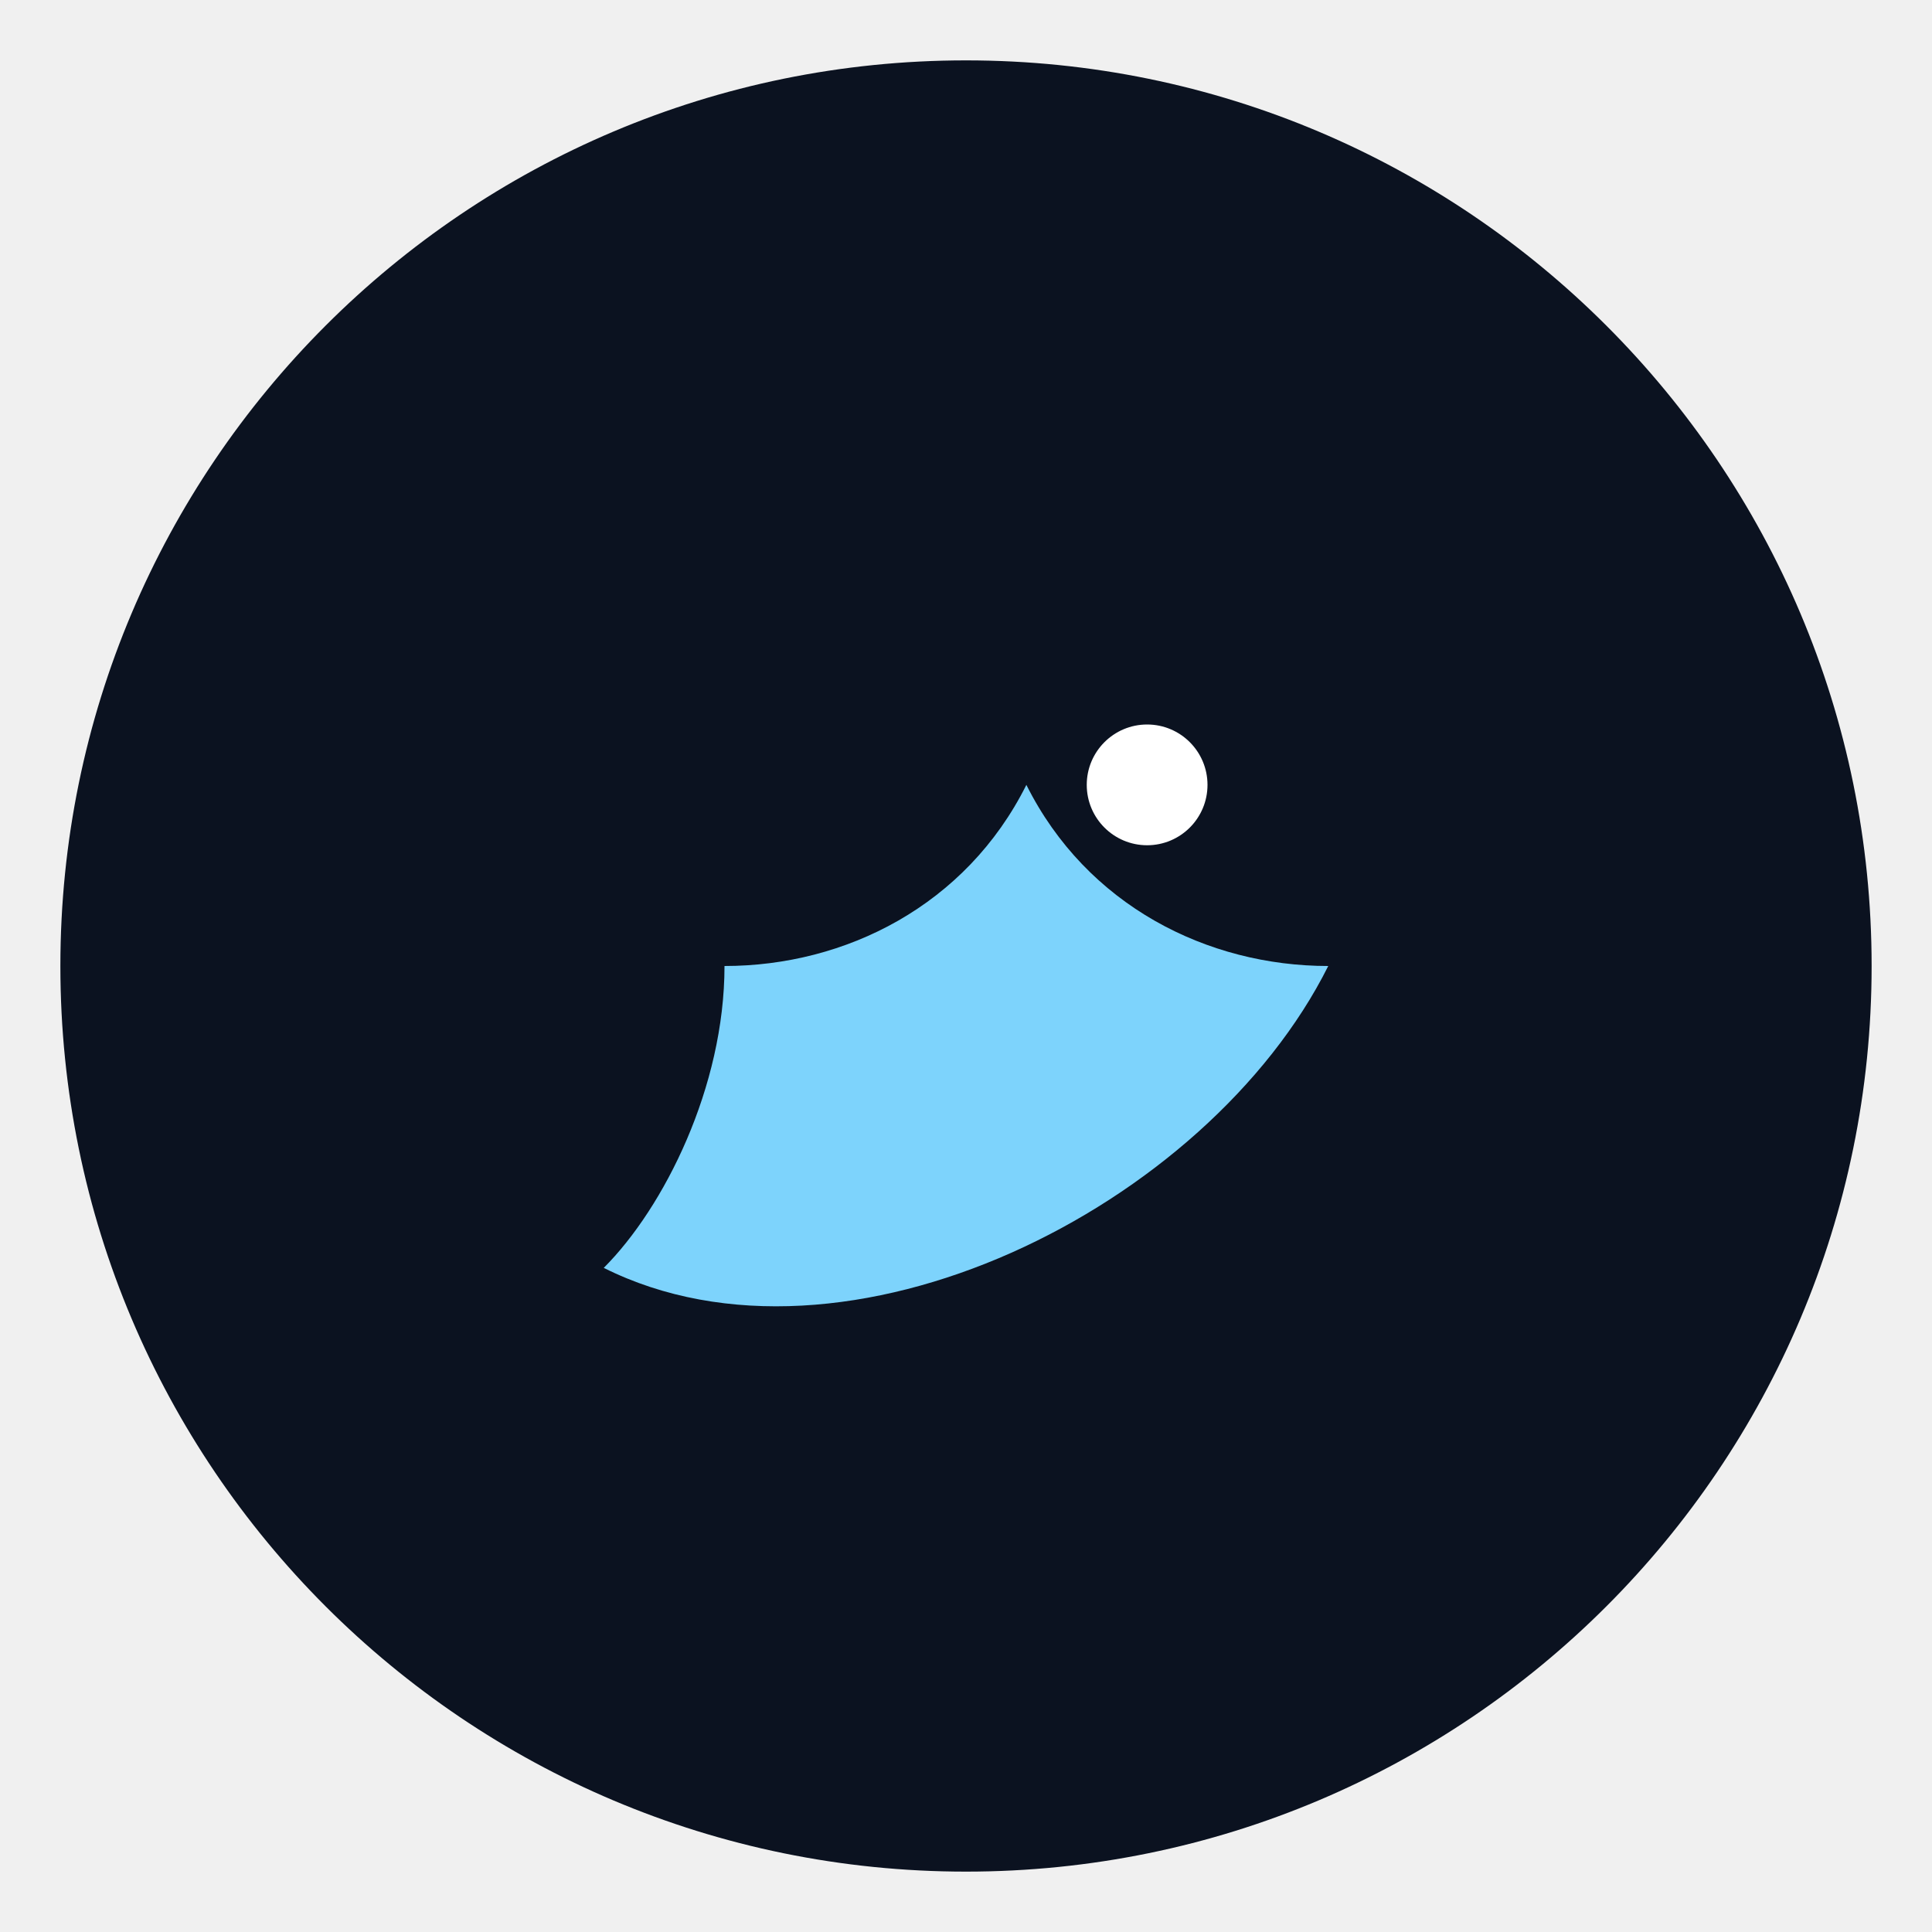
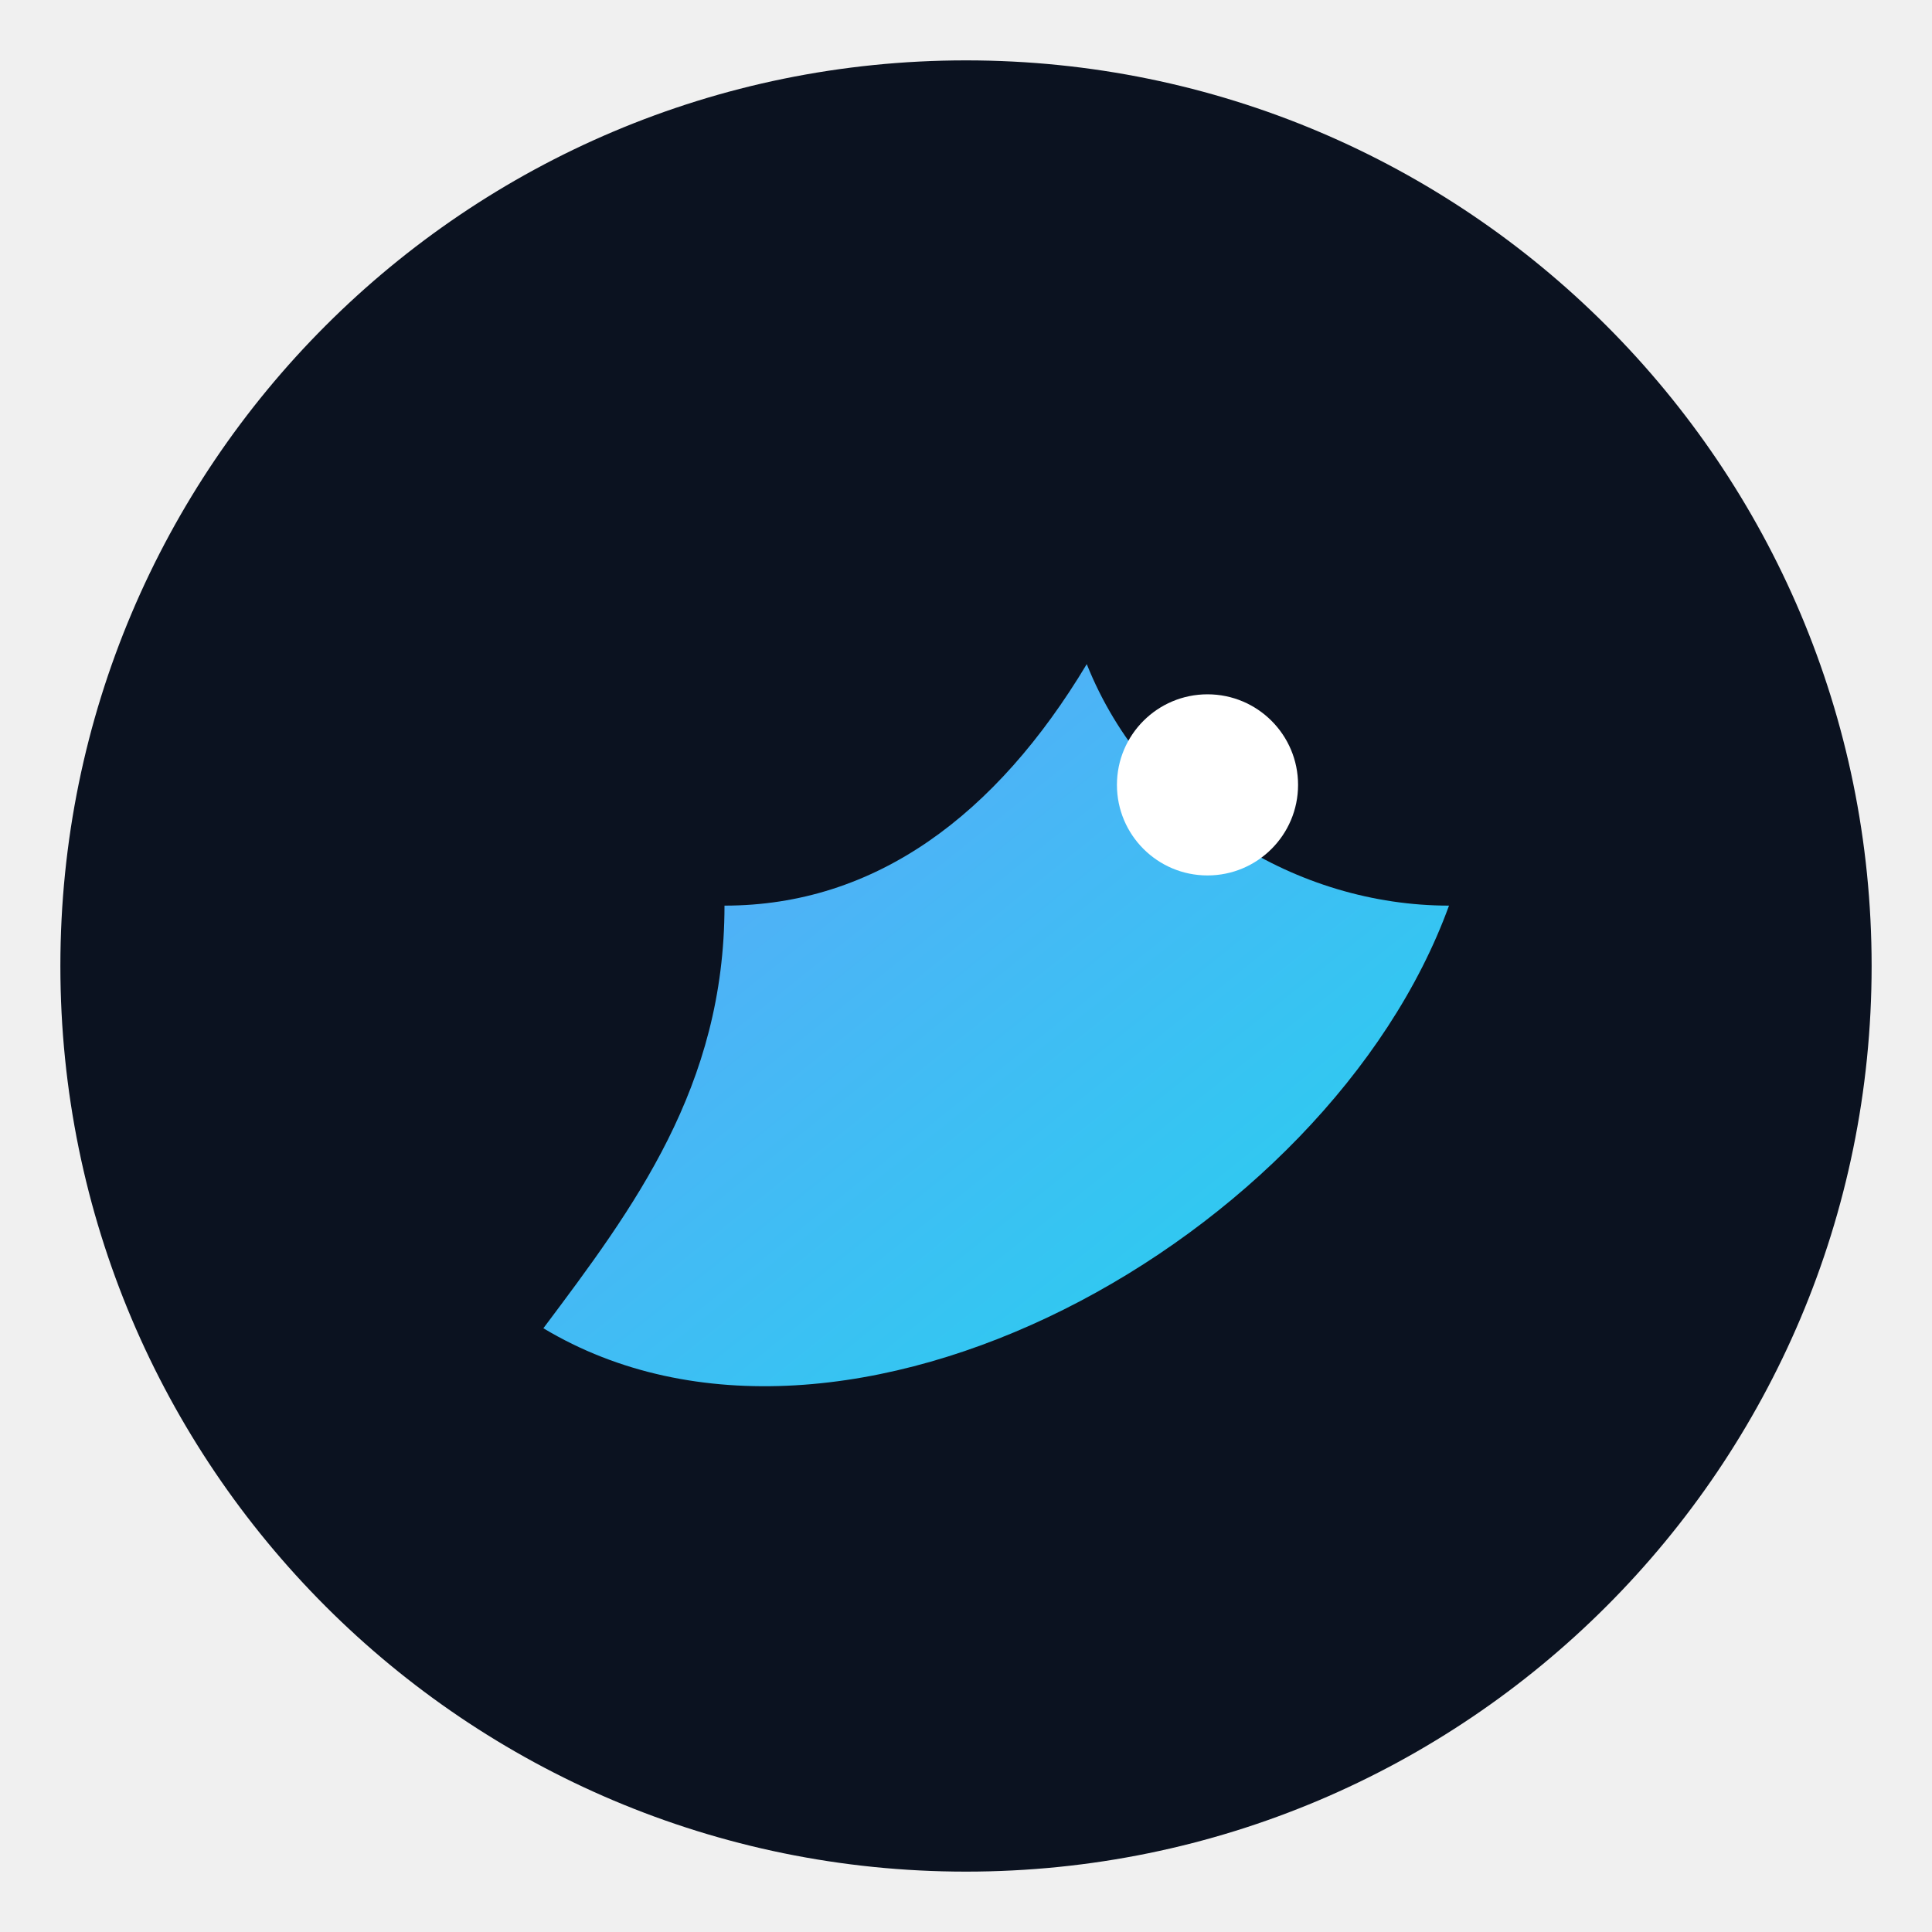
<svg xmlns="http://www.w3.org/2000/svg" viewBox="0 0 64 64">
+   <defs>
+     <linearGradient id="g" x1="0" y1="0" x2="1" y2="1">
+       <stop offset="0" stop-color="#60a5fa" />
+       <stop offset="1" stop-color="#22d3ee" />
+     </linearGradient>
+   </defs>
  <circle cx="32" cy="32" r="30" fill="#0b1220" />
-   <path d="M20 42c8 4 20-2 24-10-4 0-8-2-10-6-2 4-6 6-10 6 0 4-2 8-4 10z" fill="#7dd3fc" />
-   <circle cx="38" cy="26" r="2" fill="#fff" />
+   <path d="M18 44c10 6 26-3 30-14-5 0-10-3-12-8-3 5-7 8-12 8 0 6-3 10-6 14z" fill="url(#g)" />
+   <circle cx="40" cy="26" r="3" fill="#fff" />
</svg>
